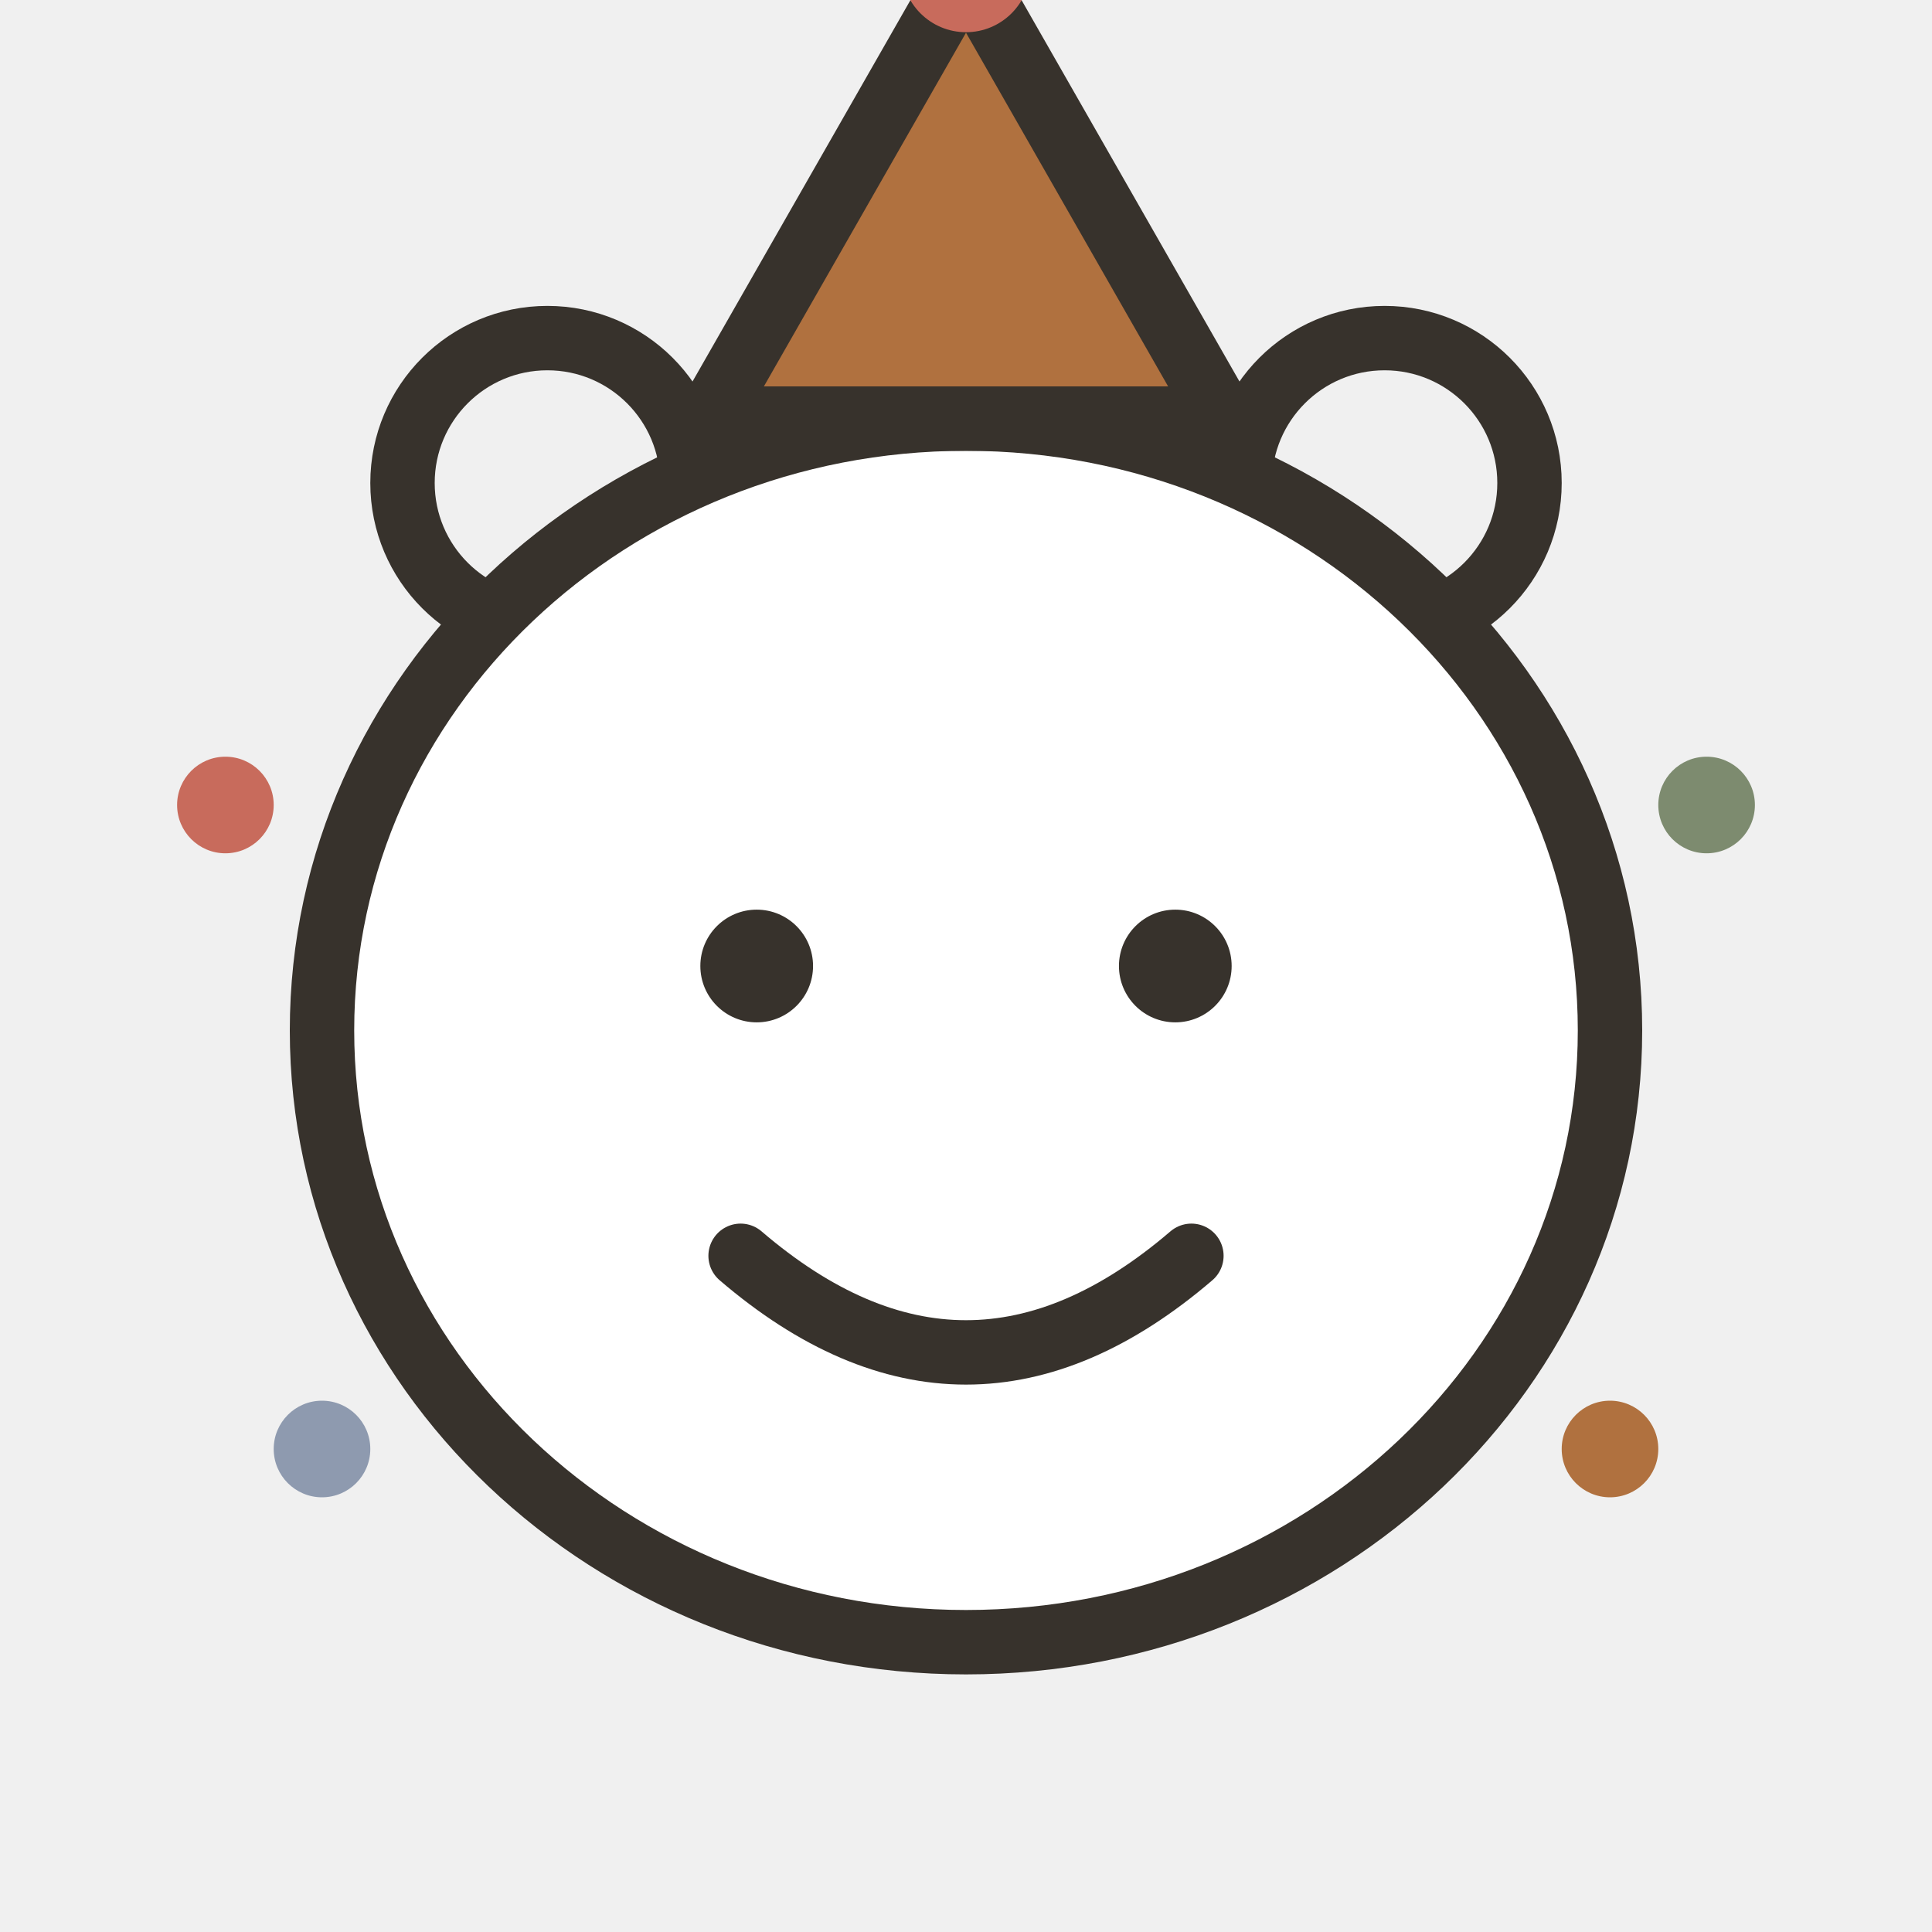
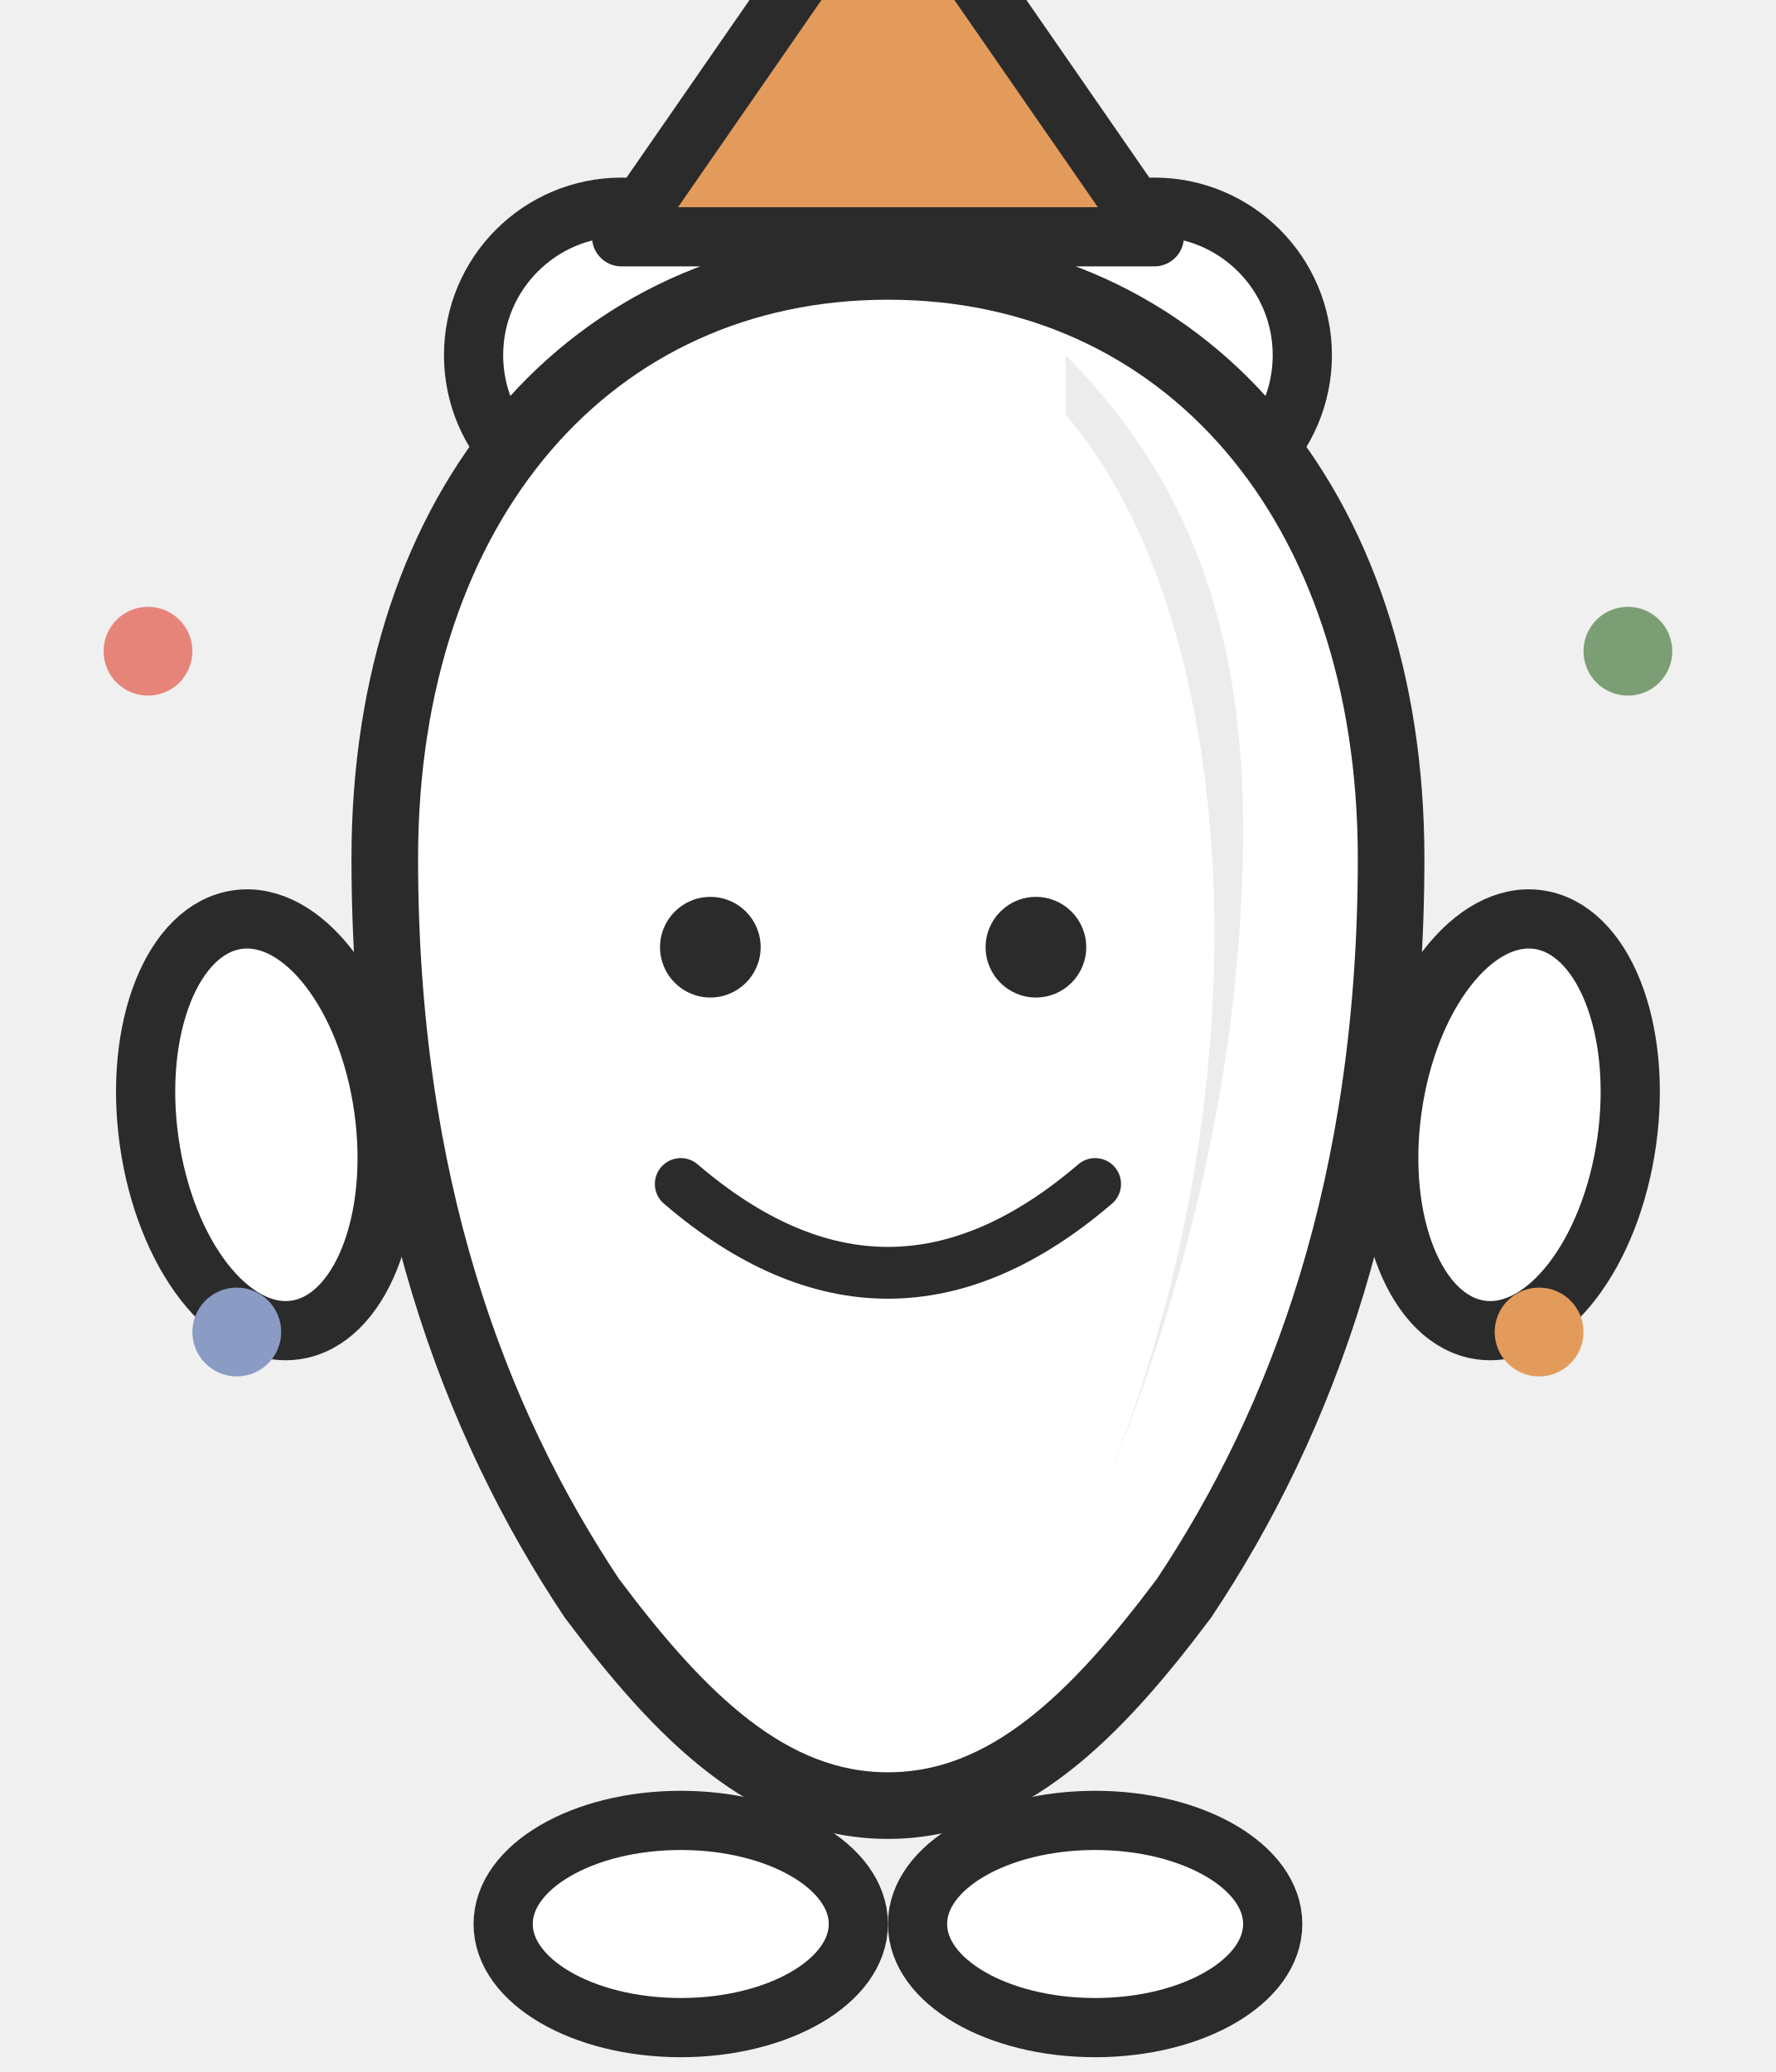
- <svg xmlns="http://www.w3.org/2000/svg" viewBox="0 0 120 120" fill="none">
-   <circle cx="34" cy="30" r="9" fill="none" stroke="#37322C" stroke-width="4" />
-   <circle cx="86" cy="30" r="9" fill="none" stroke="#37322C" stroke-width="4" />
-   <ellipse cx="60" cy="64" rx="40" ry="38" fill="#FFFFFF" stroke="#37322C" stroke-width="4" />
-   <circle cx="47" cy="60" r="3.5" fill="#37322C" />
-   <circle cx="73" cy="60" r="3.5" fill="#37322C" />
-   <path d="M46 78 Q60 90 74 78" stroke="#37322C" stroke-width="4" stroke-linecap="round" />
-   <path d="M44 26 L76 26 L60 -2 Z" fill="#B0713F" stroke="#37322C" stroke-width="4" stroke-linejoin="round" />
-   <circle cx="60" cy="-2" r="4" fill="#C86B5C" />
-   <circle cx="14" cy="50" r="3" fill="#C86B5C" />
-   <circle cx="106" cy="50" r="3" fill="#7D8B6F" />
-   <circle cx="20" cy="90" r="3" fill="#8E9AAF" />
-   <circle cx="100" cy="90" r="3" fill="#B0713F" />
+ <svg xmlns="http://www.w3.org/2000/svg" viewBox="0 0 120 140" fill="none">
+   <circle cx="42" cy="24" r="10" fill="#FFFFFF" stroke="#2B2B2B" stroke-width="4" />
+   <circle cx="78" cy="24" r="10" fill="#FFFFFF" stroke="#2B2B2B" stroke-width="4" />
+   <ellipse cx="46" cy="130" rx="12" ry="7" fill="#FFFFFF" stroke="#2B2B2B" stroke-width="4" />
+   <ellipse cx="74" cy="130" rx="12" ry="7" fill="#FFFFFF" stroke="#2B2B2B" stroke-width="4" />
+   <ellipse cx="18" cy="76" rx="8" ry="14" fill="#FFFFFF" stroke="#2B2B2B" stroke-width="4" transform="rotate(-8 18 76)" />
+   <ellipse cx="102" cy="76" rx="8" ry="14" fill="#FFFFFF" stroke="#2B2B2B" stroke-width="4" transform="rotate(8 102 76)" />
+   <path d="M60,18 C40,18 26,34 26,58 C26,80 32,96 40,108 C46,116 52,122 60,122 C68,122 74,116 80,108 C88,96 94,80 94,58 C94,34 80,18 60,18 Z" fill="#FFFFFF" stroke="#2B2B2B" stroke-width="4.5" />
+   <path d="M72,28 C84,42 86,74 74,102 C80,88 84,72 84,56 C84,42 80,32 72,24 Z" fill="#ECECEC" />
+   <circle cx="48" cy="64" r="3.4" fill="#2B2B2B" />
+   <circle cx="70" cy="64" r="3.4" fill="#2B2B2B" />
+   <path d="M46,80 Q60,92 74,80" stroke="#2B2B2B" stroke-width="3.5" stroke-linecap="round" fill="none" />
+   <path d="M42,16 L78,16 L60,-10 Z" fill="#E39B5C" stroke="#2B2B2B" stroke-width="4" stroke-linejoin="round" />
+   <circle cx="60" cy="-10" r="4" fill="#E7847A" />
+   <circle cx="10" cy="44" r="3" fill="#E7847A" />
+   <circle cx="110" cy="44" r="3" fill="#7C9E74" />
+   <circle cx="16" cy="90" r="3" fill="#8A9BC4" />
+   <circle cx="104" cy="90" r="3" fill="#E39B5C" />
</svg>
